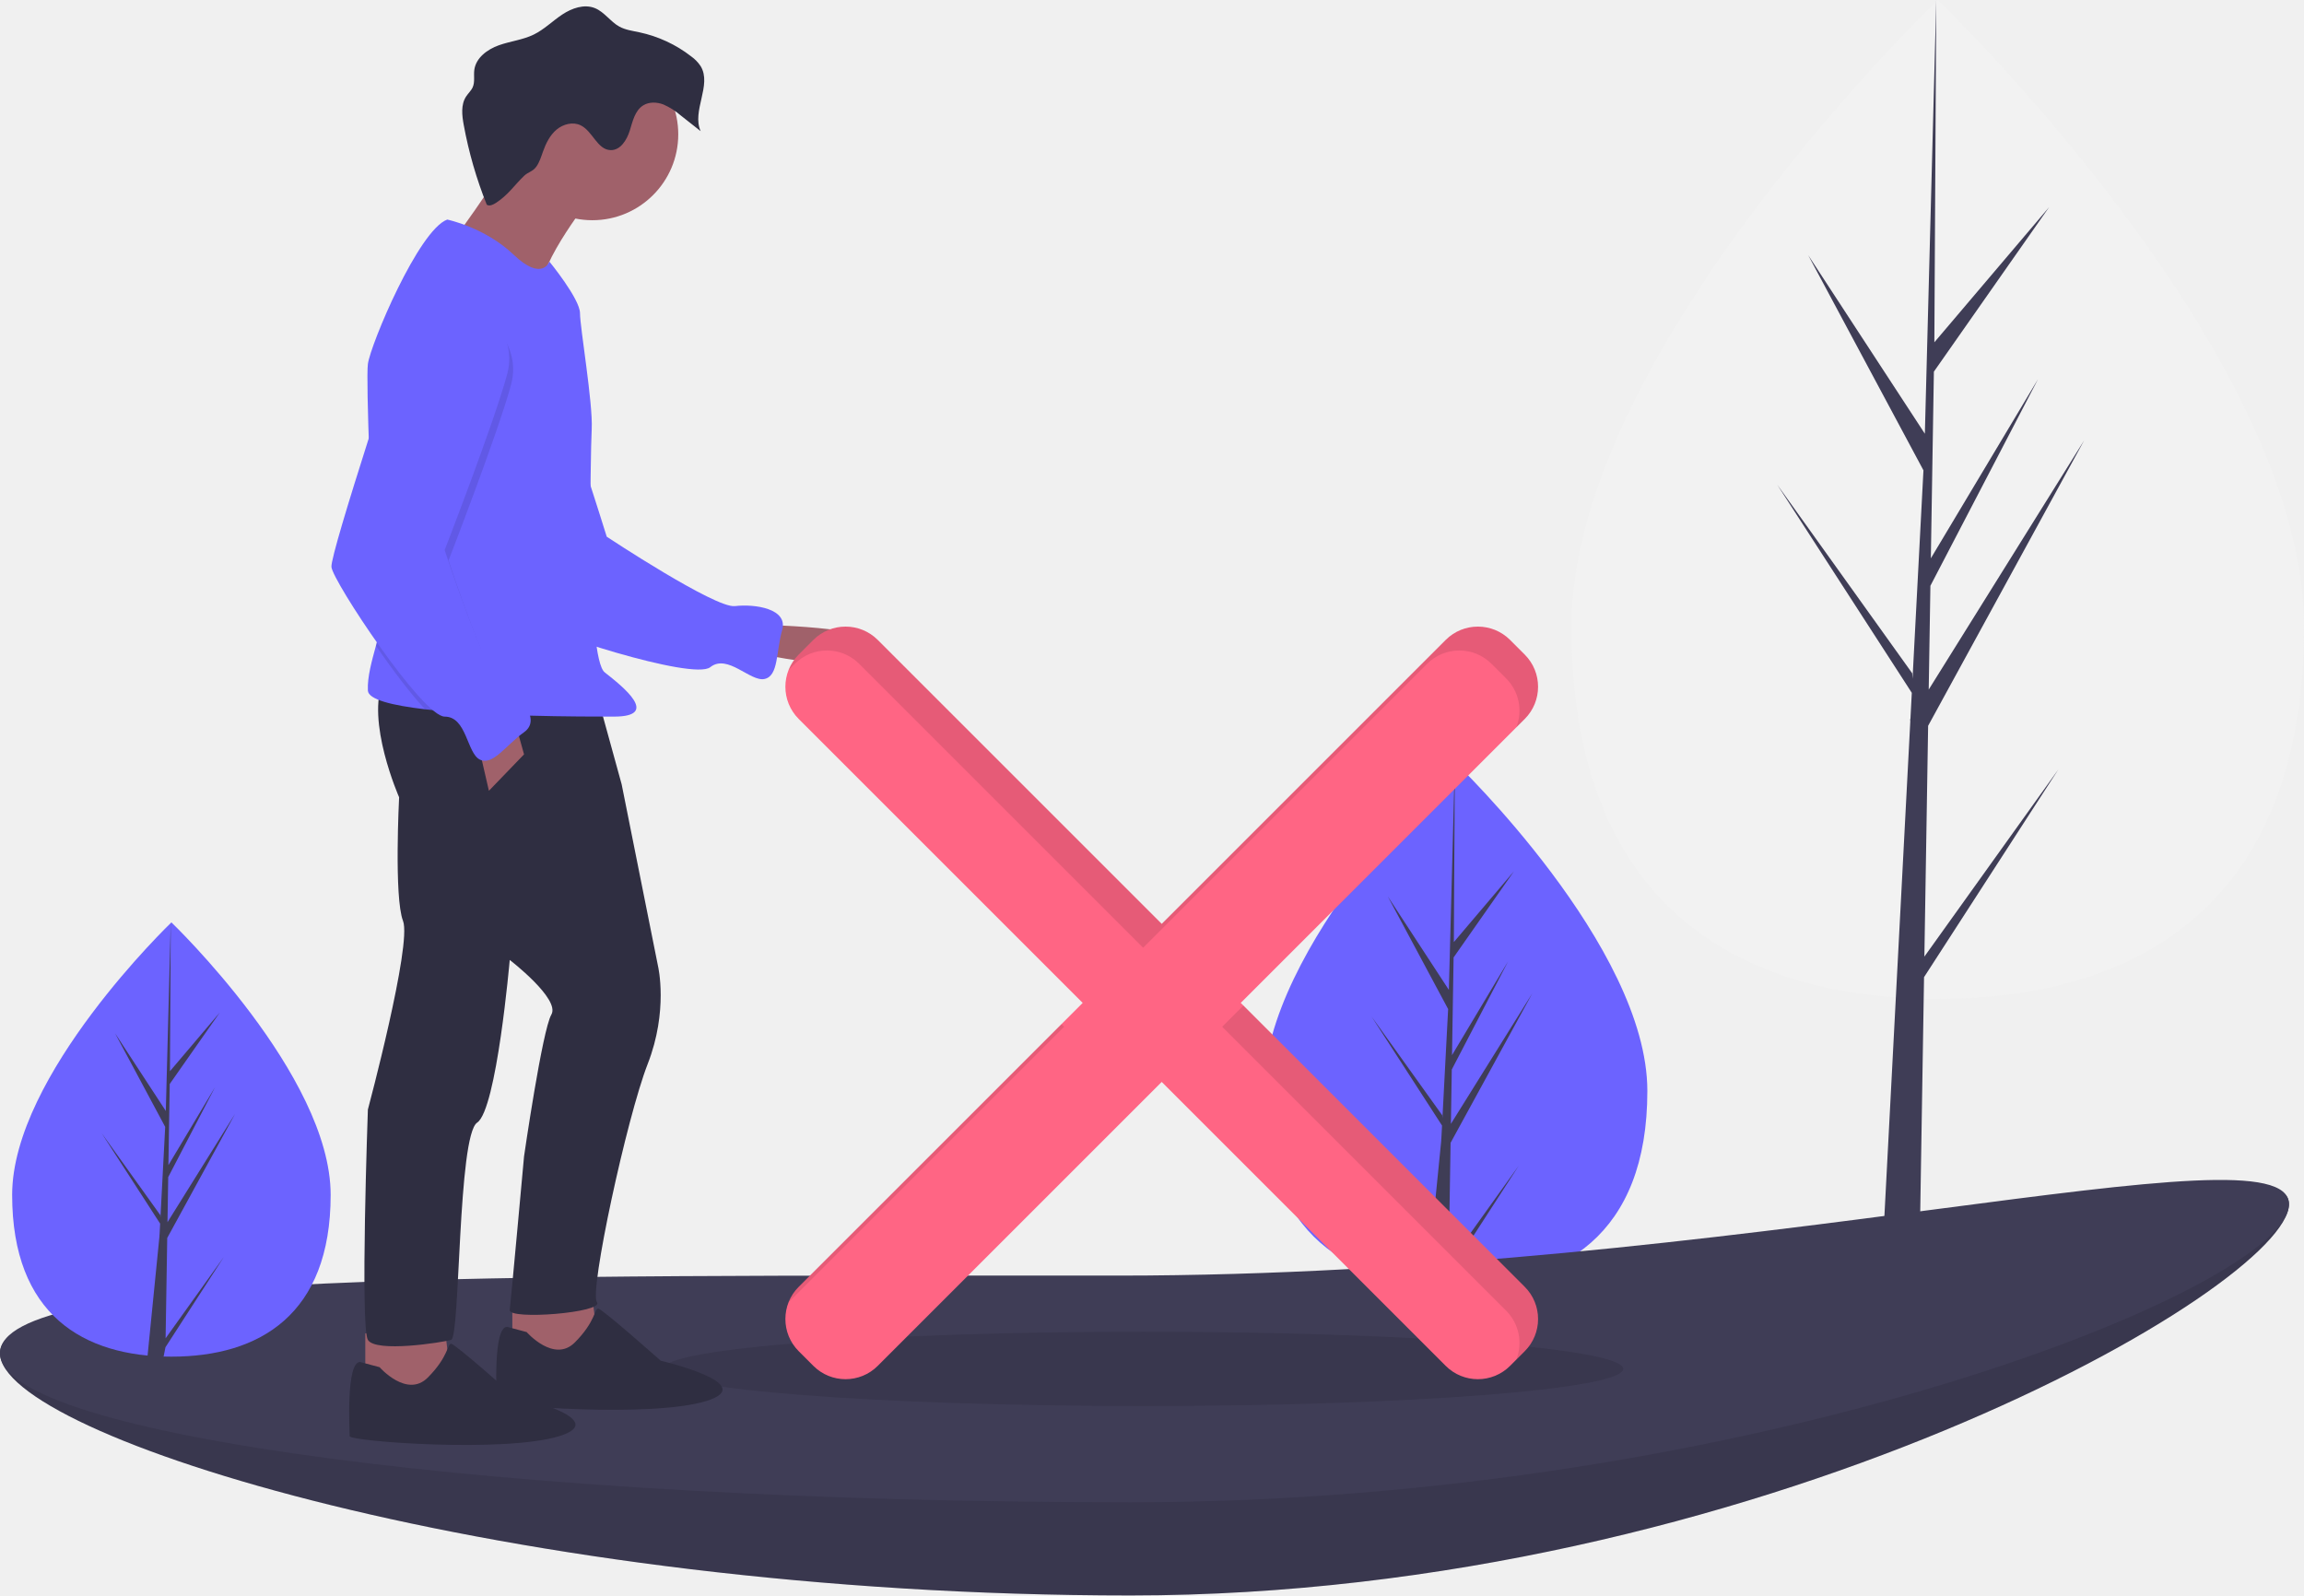
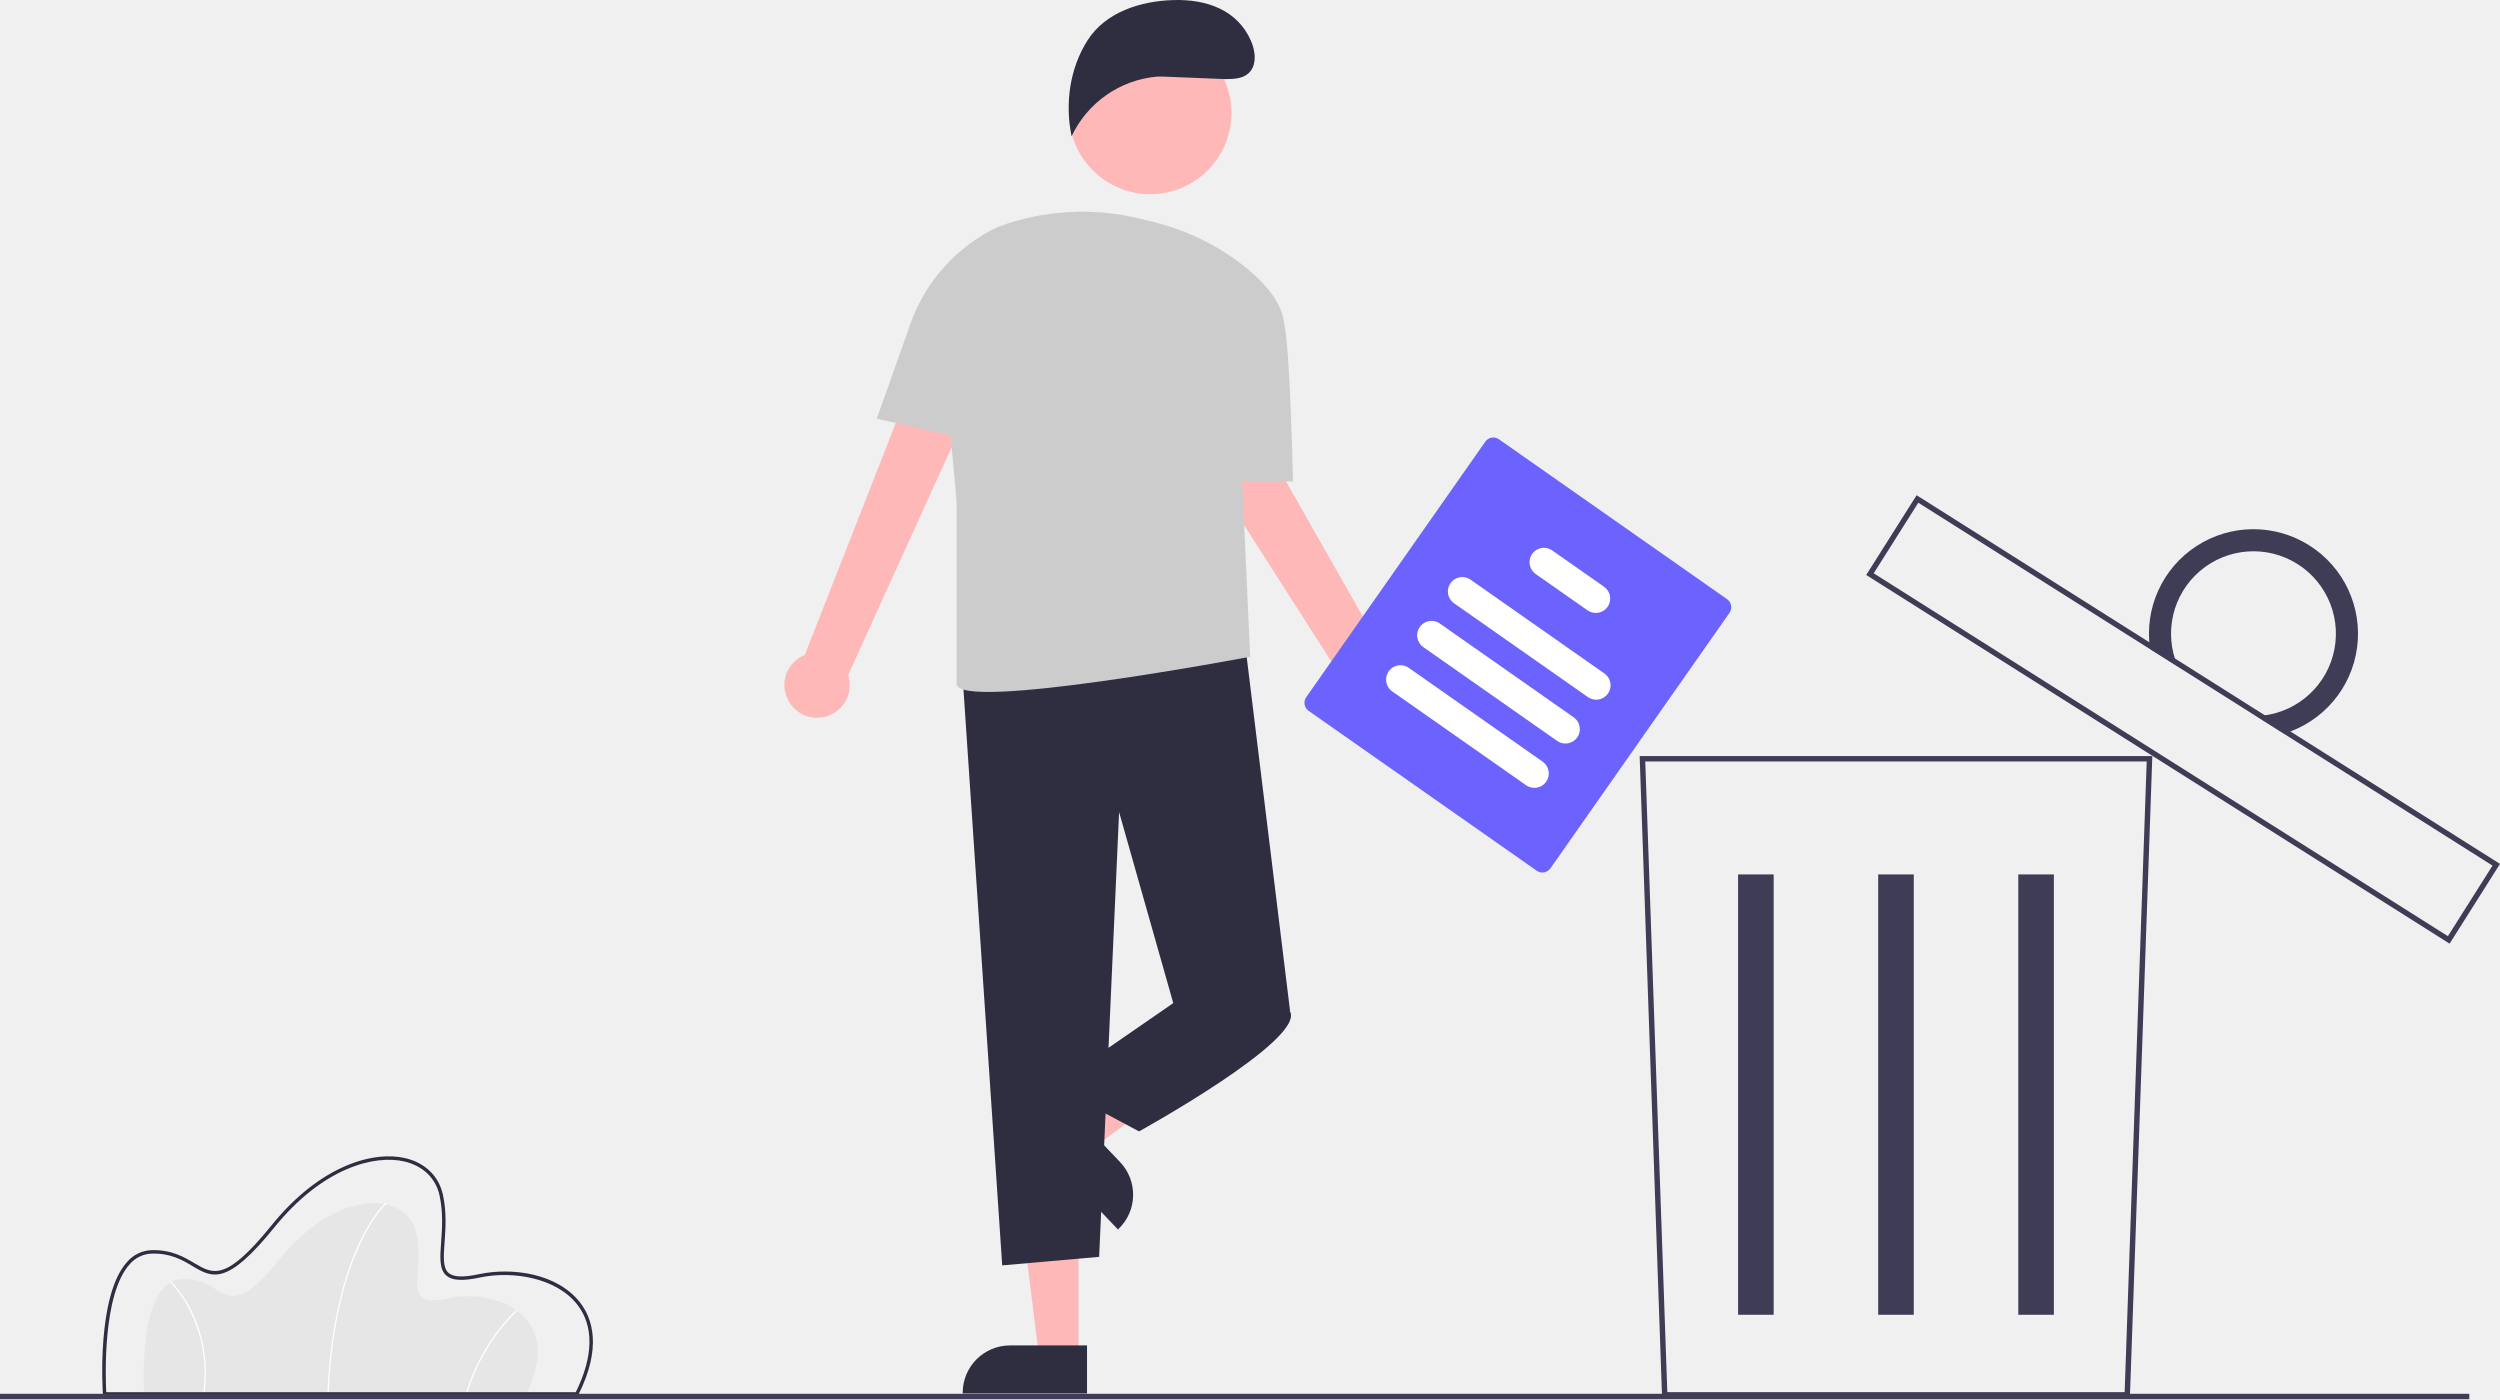
- <svg xmlns="http://www.w3.org/2000/svg" id="f4dfef0e-e963-4752-8b60-16883a06d9db" data-name="Layer 1" width="1080.049" height="748.002" viewBox="0 0 1080.049 748.002">
-   <path d="M832.208,587.468c0,67.693-40.242,91.329-89.884,91.329s-89.884-23.636-89.884-91.329,89.884-153.809,89.884-153.809S832.208,519.775,832.208,587.468Z" transform="translate(-59.97565 -75.99891)" fill="#6c63ff" />
-   <polygon points="679.994 535.79 718.305 465.702 680.138 526.903 680.552 501.43 706.956 450.722 680.662 494.688 681.406 448.873 709.68 408.504 681.523 441.669 681.988 357.66 679.191 464.109 650.56 420.284 678.845 473.092 676.166 524.259 676.087 522.901 642.948 476.597 675.986 527.699 675.651 534.098 675.591 534.195 675.619 534.72 668.823 603 677.902 603 678.992 597.484 711.949 546.507 679.074 592.443 679.994 535.79" fill="#3f3d56" />
-   <path d="M1140.024,369.813c0,129.31-76.873,174.461-171.701,174.461s-171.701-45.15-171.701-174.461S968.324,75.999,968.324,75.999,1140.024,240.502,1140.024,369.813Z" transform="translate(-59.97565 -75.99891)" fill="#f2f2f2" />
-   <polygon points="902.093 448.494 903.851 340.273 977.035 206.388 904.127 323.296 904.918 274.635 955.355 177.771 905.127 261.758 905.127 261.759 906.549 174.24 960.558 97.124 906.772 160.478 907.661 0 902.078 212.444 902.537 203.68 847.625 119.628 901.656 220.503 896.54 318.246 896.387 315.652 833.084 227.2 896.196 324.817 895.556 337.041 895.441 337.225 895.494 338.228 882.513 586.21 899.856 586.21 901.937 458.123 964.894 360.745 902.093 448.494" fill="#3f3d56" />
-   <path d="M1132.976,640.557c0,38.595-250.369,183.444-543.052,183.444S59.976,749.036,59.976,710.441s231.442,7.28,524.125,7.28S1132.976,601.962,1132.976,640.557Z" transform="translate(-59.97565 -75.99891)" fill="#3f3d56" />
-   <path d="M1132.976,640.557c0,38.595-250.369,183.444-543.052,183.444S59.976,749.036,59.976,710.441s231.442,7.28,524.125,7.28S1132.976,601.962,1132.976,640.557Z" transform="translate(-59.97565 -75.99891)" opacity="0.1" />
-   <path d="M1132.976,640.557c0,38.595-250.369,139.767-543.052,139.767S59.976,749.036,59.976,710.441,291.418,674.043,584.1,674.043,1132.976,601.962,1132.976,640.557Z" transform="translate(-59.97565 -75.99891)" fill="#3f3d56" />
-   <ellipse cx="535.878" cy="641.774" rx="225.044" ry="17.407" opacity="0.1" />
-   <path d="M417.574,368.965s65.883,1.22,53.683,12.811-57.953,0-57.953,0Z" transform="translate(-59.97565 -75.99891)" fill="#a0616a" />
-   <path d="M280.304,228.182s26.6-4.75,35.849,16.724,28.244,82.716,28.244,82.716,50.833,33.648,60.079,32.542,25.052,1.15,22.152,11.237-1.612,21.525-8.287,22.927-17.291-11.98-25.415-5.534-80.53-17.096-85.179-21.974-43.279-110.501-43.279-110.501S266.015,227.838,280.304,228.182Z" transform="translate(-59.97565 -75.99891)" fill="#6c63ff" />
-   <polygon points="277.379 605.607 280.429 631.228 254.808 637.939 240.167 631.228 240.167 608.657 277.379 605.607" fill="#a0616a" />
-   <polygon points="208.445 622.078 211.495 647.699 185.874 654.41 171.233 647.699 171.233 625.128 208.445 622.078" fill="#a0616a" />
-   <path d="M339.795,401.601l11.591,42.092L368.466,529.098s4.88,20.741-4.88,45.752S336.134,681.606,339.795,686.486s-41.482,8.54-40.872,3.66,6.71-71.984,6.71-71.984,8.54-59.173,12.811-66.493-19.521-25.621-19.521-25.621-6.1,70.154-15.251,76.254S275.741,702.957,271.471,704.177s-35.382,6.1-39.042,0,0-107.976,0-107.976,20.741-77.474,16.471-88.455-1.83-57.953-1.83-57.953-15.861-35.992-7.32-54.903Z" transform="translate(-59.97565 -75.99891)" fill="#2f2e41" />
-   <path d="M337.965,167.349s-25.621,31.722-24.401,45.752-40.262-25.621-40.262-25.621,29.892-40.262,29.892-48.803S337.965,167.349,337.965,167.349Z" transform="translate(-59.97565 -75.99891)" fill="#a0616a" />
-   <circle cx="277.684" cy="62.984" r="40.262" fill="#a0616a" />
-   <path d="M236.193,378.78c-1.824,6.796-4.087,14.5-3.764,20.991.207,4.203,11.365,6.96,26.793,8.766,14.305,1.678,32.283,2.532,48.626,2.971,17.16.464,32.502.464,39.878.464,21.961,0,4.27-14.031-4.27-20.741s-6.71-101.875-6.1-114.076-5.49-47.582-5.49-54.293-14.354-24.224-14.354-24.224-3.337,9.584-16.758-3.227-31.112-16.471-31.112-16.471c-13.421,4.88-35.992,58.563-37.212,67.714-.494,3.715-.085,22.742.744,44.465,1.202,31.752,3.3,69.287,4.746,73.271C239.06,367.531,237.797,372.802,236.193,378.78Z" transform="translate(-59.97565 -75.99891)" fill="#6c63ff" />
-   <polygon points="241.387 338.413 245.657 353.664 229.186 370.745 223.696 346.953 241.387 338.413" fill="#a0616a" />
-   <path d="M306.853,700.517s12.811,14.641,22.571,4.88,9.15-15.861,10.981-15.861,29.282,24.401,29.282,24.401,46.972,10.981,21.351,18.911-98.215,2.44-98.215,0-1.83-34.772,4.88-34.772Z" transform="translate(-59.97565 -75.99891)" fill="#2f2e41" />
-   <path d="M237.919,716.988s12.811,14.641,22.571,4.88,9.15-15.861,10.981-15.861,29.282,24.401,29.282,24.401,46.972,10.981,21.351,18.911-98.215,2.44-98.215,0-1.83-34.772,4.88-34.772Z" transform="translate(-59.97565 -75.99891)" fill="#2f2e41" />
-   <path d="M292.456,171.122c-1.301.84-2.994,1.692-4.296.854a194.661,194.661,0,0,1-10.803-37.403c-.822-4.495-1.393-9.492,1.104-13.319.985-1.509,2.403-2.744,3.124-4.395,1.093-2.501.373-5.396.736-8.102.76-5.667,6.118-9.62,11.505-11.537s11.238-2.512,16.373-5.027c4.876-2.389,8.781-6.35,13.303-9.356s10.313-5.061,15.348-3.03c4.454,1.797,7.229,6.337,11.439,8.649,2.857,1.569,6.173,2.005,9.362,2.679a59.922,59.922,0,0,1,24.34,11.308,17.673,17.673,0,0,1,4.43,4.566c5.403,8.895-4.271,20.989-.003,30.481l-9.227-7.281a32.131,32.131,0,0,0-8.24-5.237c-3.056-1.158-6.676-1.297-9.452.427-3.896,2.42-4.953,7.476-6.314,11.856s-4.37,9.237-8.956,9.125c-6.235-.153-8.416-8.855-14.012-11.61-3.648-1.796-8.24-.613-11.35,2.006-3.11,2.619-4.976,6.42-6.344,10.248-.855,2.393-1.658,5.09-3.177,7.163-1.675,2.287-3.818,2.471-5.608,4.179C301.082,162.812,298.218,167.399,292.456,171.122Z" transform="translate(-59.97565 -75.99891)" fill="#2f2e41" />
-   <path d="M236.193,378.78c7.583,10.999,16.129,22.345,23.029,29.757,14.305,1.678,32.283,2.532,48.626,2.971a38.527,38.527,0,0,0-10.755-9.907C289.162,396.721,270.251,338.768,270.251,338.768s23.181-59.783,29.282-82.354-17.691-35.382-17.691-35.382C270.861,211.881,251.95,233.232,251.95,233.232s-9.651,29.111-18.777,57.886c1.202,31.752,3.3,69.287,4.746,73.271C239.06,367.531,237.797,372.802,236.193,378.78Z" transform="translate(-59.97565 -75.99891)" opacity="0.1" />
-   <path d="M280.011,216.152s23.791,12.811,17.691,35.382-29.282,82.354-29.282,82.354,18.911,57.953,26.841,62.833,18.911,16.471,10.371,22.571-14.641,15.861-20.741,12.811-6.1-20.131-16.471-20.131-52.463-63.443-53.073-70.154,34.772-113.466,34.772-113.466S269.031,207.001,280.011,216.152Z" transform="translate(-59.97565 -75.99891)" fill="#6c63ff" />
-   <path d="M774.721,382.891l-6.863-6.863a21.345,21.345,0,0,0-30.186,0L604.557,509.143,471.442,376.028a21.345,21.345,0,0,0-30.186,0l-6.863,6.863a21.345,21.345,0,0,0,0,30.186L567.508,546.192,434.393,679.308a21.345,21.345,0,0,0,0,30.186l6.863,6.863a21.345,21.345,0,0,0,30.186,0L604.557,583.241,737.673,716.356a21.345,21.345,0,0,0,30.186,0l6.863-6.863a21.345,21.345,0,0,0,0-30.186L641.606,546.192,774.721,413.077A21.345,21.345,0,0,0,774.721,382.891Z" transform="translate(-59.97565 -75.99891)" fill="#ff6584" />
-   <path d="M429.643,686.545,558.805,557.382l-1.243-1.243L434.393,679.307A21.26,21.26,0,0,0,429.643,686.545Z" transform="translate(-59.97565 -75.99891)" opacity="0.1" />
-   <path d="M432.553,387.218a21.345,21.345,0,0,1,30.186,0L595.854,520.333,728.969,387.218a21.345,21.345,0,0,1,30.186,0l6.863,6.863a21.344,21.344,0,0,1,4.75,22.949l3.953-3.953a21.345,21.345,0,0,0,0-30.186l-6.863-6.863a21.345,21.345,0,0,0-30.186,0L604.557,509.143,471.442,376.028a21.345,21.345,0,0,0-30.186,0l-6.863,6.863a21.26,21.26,0,0,0-4.75,7.237Z" transform="translate(-59.97565 -75.99891)" opacity="0.1" />
-   <path d="M642.85,547.436l-9.947,9.947L766.018,690.498a21.344,21.344,0,0,1,4.75,22.949l3.953-3.953a21.345,21.345,0,0,0,0-30.186Z" transform="translate(-59.97565 -75.99891)" opacity="0.1" />
-   <path d="M214.976,636.191c0,56.222-33.423,75.852-74.652,75.852s-74.652-19.63-74.652-75.852,74.652-127.744,74.652-127.744S214.976,579.97,214.976,636.191Z" transform="translate(-59.97565 -75.99891)" fill="#6c63ff" />
-   <polygon points="78.393 580.392 110.212 522.181 78.513 573.011 78.857 551.854 100.786 509.739 78.948 546.255 79.566 508.204 103.048 474.675 79.663 502.221 80.049 432.448 77.726 520.858 53.947 484.46 77.438 528.318 75.214 570.815 75.148 569.687 47.625 531.23 75.064 573.672 74.786 578.987 74.736 579.067 74.759 579.503 69.115 636.212 76.656 636.212 77.561 631.631 104.933 589.293 77.629 627.444 78.393 580.392" fill="#3f3d56" />
+ <svg xmlns="http://www.w3.org/2000/svg" id="b7b32b39-b294-42d6-81e0-024e7ed9ae70" data-name="Layer 1" width="920.304" height="515.087" viewBox="0 0 920.304 515.087">
+   <path id="a935b196-91fc-4d65-bd04-49275a33d175" data-name="Path 1" d="M333.527,705.582h-140.6s-2.85-41.8,14.012-42.275,14.962,18.525,36.1-7.6,46.787-24.7,50.112-9.262-6.412,27.787,11.4,23.987S348.014,676.607,333.527,705.582Z" transform="translate(-139.8479 -192.4567)" fill="#e6e6e6" />
+   <path id="af9a6d89-7824-4af5-a475-6980c18ad0f3" data-name="Path 2" d="M260.854,705.592l-.475-.019c1.107-27.52,6.87-45.2,11.511-55.19,5.038-10.844,9.893-15.234,9.942-15.277l.316.355c-.048.043-4.846,4.389-9.844,15.16C267.689,660.565,261.957,678.175,260.854,705.592Z" transform="translate(-139.8479 -192.4567)" fill="#fff" />
+   <path id="ae138407-70d7-43ff-b006-9d3240c337f6" data-name="Path 3" d="M311.74,705.648l-.456-.133a73.682,73.682,0,0,1,18.551-30.863l.319.352A73.183,73.183,0,0,0,311.74,705.648Z" transform="translate(-139.8479 -192.4567)" fill="#fff" />
+   <path id="a7d931fe-d47e-4aa5-ae01-a0d26a3448cc" data-name="Path 4" d="M215.073,705.615l-.471-.065a51.732,51.732,0,0,0-4.653-30.238,41.633,41.633,0,0,0-7.34-10.716l.329-.343a42.155,42.155,0,0,1,7.441,10.848A52.206,52.206,0,0,1,215.073,705.615Z" transform="translate(-139.8479 -192.4567)" fill="#fff" />
+   <path id="b274f1e0-b558-44b1-a0b2-dcd77bbddb14" data-name="Path 5" d="M352.608,706.217h-174.845l-.04-.592c-.1-1.473-2.331-36.228,8.93-48.629a12.334,12.334,0,0,1,9.013-4.325c7.34-.209,11.953,2.541,15.674,4.747,7.013,4.16,11.645,6.909,28.49-13.91,18.247-22.553,37.936-27.406,49.254-24.708,7.313,1.744,12.353,6.671,13.828,13.52,1.4,6.485.952,12.578.594,17.475-.383,5.239-.685,9.376,1.467,11.252,1.8,1.565,5.381,1.707,11.281.448,12-2.56,28.748-.37,37.153,10.491,4.522,5.843,8.085,16.463-.623,33.88Zm-173.652-1.271h172.865c6.489-13.165,6.692-24.287.581-32.182-7.711-9.963-23.888-12.585-35.883-10.026-6.411,1.368-10.23,1.142-12.381-.732-2.631-2.292-2.308-6.71-1.9-12.3.352-4.815.789-10.808-.569-17.115-1.368-6.351-6.063-10.926-12.881-12.551-10.957-2.614-30.1,2.177-47.971,24.27-17.534,21.672-22.817,18.54-30.126,14.2-3.767-2.234-8.043-4.767-14.99-4.57a11.109,11.109,0,0,0-8.108,3.909c-10.118,11.146-8.884,42.398-8.636,47.097Z" transform="translate(-139.8479 -192.4567)" fill="#2f2e41" />
+   <path id="bca7d782-7e31-494e-97b0-f49b8df7894d" data-name="Path 8" d="M923.908,706.923h-172.216l-.033-.965-8.223-235.18h188.727Zm-170.284-2h168.352l8.117-232.145h-184.587Z" transform="translate(-139.8479 -192.4567)" fill="#3f3d56" />
+   <g id="e7d5632f-8461-4dcf-9cd9-df8e3f64d5e2" data-name="Group 1">
+     <rect id="ad932c98-7027-4b28-8e73-a76d8a4136e0" data-name="Rectangle 17" x="639.826" y="321.897" width="13.099" height="162.097" fill="#3f3d56" />
+     <rect id="ae1e5d8b-7977-4a56-a24c-fbb057f76b38" data-name="Rectangle 18" x="691.402" y="321.897" width="13.099" height="162.097" fill="#3f3d56" />
+     <rect id="bffa0855-fc38-45cc-9e39-6daa1d3e4103" data-name="Rectangle 19" x="742.978" y="321.897" width="13.099" height="162.097" fill="#3f3d56" />
+   </g>
+   <path d="M1041.597,539.839l-.846-.534L826.838,404.122l18.556-29.362.846.534,213.913,135.183Zm-212-136.339,211.377,133.58,16.418-25.979-211.376-133.581Z" transform="translate(-139.8479 -192.4567)" fill="#3f3d56" />
+   <path id="b31113e7-cae2-4653-b248-af5e4acb0a6c" data-name="Path 10" d="M989.95,393.226a38.459,38.459,0,0,0-58.62,38.07l10.2,6.446a30.344,30.344,0,1,1,28.98,18.321l10.2,6.446a38.459,38.459,0,0,0,9.249-69.283Z" transform="translate(-139.8479 -192.4567)" fill="#3f3d56" />
+   <rect id="bbfb7505-c422-4cd7-b125-b9dee40ff3b1" data-name="Rectangle 21" y="513.087" width="909" height="2" fill="#3f3d56" />
+   <g id="b91459ce-423d-4e92-a857-d0ba85dc07c7" data-name="Group 6">
+     <path id="bc369f15-2cd9-428d-9eec-3a8fd8cc1bba" data-name="Path 111" d="M536.885,691.896h-14.564l-6.932-56.174h21.5Z" transform="translate(-139.8479 -192.4567)" fill="#feb8b8" />
+     <path id="fafca8b8-1a63-4513-a3fa-e64917847011" data-name="Path 112" d="M494.234,705.418h45.771v-17.684h-28.332a17.439,17.439,0,0,0-17.439,17.439h0Z" transform="translate(-139.8479 -192.4567)" fill="#2f2e41" />
+     <path id="a38ea43e-f1b1-406e-84c8-61e7480f01b4" data-name="Path 113" d="M531.766,604.851l10.046,10.545,45.452-33.727-14.826-15.563Z" transform="translate(-139.8479 -192.4567)" fill="#feb8b8" />
+     <path id="b5ba90e2-8a51-4a77-95c4-5b486c8770ec" data-name="Path 114" d="M552.161,620.227l-19.549-20.512-12.803,12.202,31.582,33.138.177-.169a17.441,17.441,0,0,0,.593-24.659Z" transform="translate(-139.8479 -192.4567)" fill="#2f2e41" />
+     <path id="b1536285-e66e-494f-8c4f-a2304265e4c3" data-name="Path 115" d="M430.396,450.953a11.946,11.946,0,0,1,5.715-17.4l57.179-145.727,22.288,13.345-63.518,139.8a12.01,12.01,0,0,1-21.664,9.982Z" transform="translate(-139.8479 -192.4567)" fill="#feb8b8" />
+     <path id="acd6249e-4699-4411-813c-091b3a750afe" data-name="Path 116" d="M647.428,461.398a11.945,11.945,0,0,1-10.727-14.85l-84.354-131.869,23.891-10.2,75.836,133.523a12.01,12.01,0,0,1-4.646,23.4Z" transform="translate(-139.8479 -192.4567)" fill="#feb8b8" />
+     <path id="ece4d731-f277-435f-bbc1-e3b70679d22f" data-name="Path 117" d="M493.853,436.361l14.931,221.913,35.682-3.148,7.346-163.722,19.94,70.314,43.028,3.148-17.031-139Z" transform="translate(-139.8479 -192.4567)" fill="#2f2e41" />
+     <path id="b91f5bf0-a8c5-41a2-a26e-8e2fd84207c6" data-name="Path 118" d="M578.049,551.224l-6.3,10.495-44.073,30.434,31.484,16.792s60.869-33.583,55.622-44.078Z" transform="translate(-139.8479 -192.4567)" fill="#2f2e41" />
+     <path id="b0b7866d-f3ba-460a-97cc-8103175b89de" data-name="Path 119" d="M462.607,346.577l12.421-35a62.494,62.494,0,0,1,32.332-35.668h0a89.427,89.427,0,0,1,52.484-2.873l4.52,1.122a87.364,87.364,0,0,1,33.128,16c7.654,6.034,14.54,13.674,15.153,21.892a.244.244,0,0,0,.015.051c2.12,9.292,3.169,57.567,3.169,57.567h-18.7l2.958,65.067-.239-.471s-107.856,20.411-107.856,9.916v-67.168l-2.211-24.32Z" transform="translate(-139.8479 -192.4567)" fill="#ccc" />
+     <circle id="bd3b9138-8795-4826-98b2-48d72249760b" data-name="Ellipse 12" cx="423.432" cy="41.593" r="29.889" fill="#feb8b8" />
+     <path id="e83e2647-99b5-4c80-ac3e-9e5d1f9bc81d" data-name="Path 120" d="M567.757,220.645l23.208.93c2.92-.009,6.108-.112,8.332-2,3.35-2.849,2.789-8.225.995-12.241-5-11.182-16.153-15.188-28.4-14.859s-25.08,4.48-31.675,14.8-8.377,23.352-5.893,35.344a38.534,38.534,0,0,1,31.508-21.97Z" transform="translate(-139.8479 -192.4567)" fill="#2f2e41" />
+   </g>
+   <g id="ff061cc6-72bd-494d-9c36-32e4a4020cd7" data-name="Group 4">
+     <path id="bc404282-8d4f-43f7-bc12-02f97785eba1" data-name="Path 81" d="M705.571,513.001l-84.002-58.873a3.607,3.607,0,0,1-.882-5.015L686.619,355.041a3.607,3.607,0,0,1,5.015-.882l84.002,58.873a3.607,3.607,0,0,1,.882,5.015l-65.93,94.07A3.607,3.607,0,0,1,705.571,513.001Z" transform="translate(-139.8479 -192.4567)" fill="#6c63ff" />
+     <path id="ae4af9f3-88ec-4cab-9b9e-a4fc234f7062" data-name="Path 82" d="M724.462,449.12l-49.291-34.546a5.301,5.301,0,1,1,6.084-8.681l49.291,34.546a5.301,5.301,0,0,1-6.084,8.681Z" transform="translate(-139.8479 -192.4567)" fill="#fff" />
+     <path id="fe48f3fd-992f-41c2-af3b-c30882e26a16" data-name="Path 83" d="M713.15,465.261l-49.291-34.546a5.301,5.301,0,1,1,6.084-8.681l49.291,34.546a5.301,5.301,0,0,1-6.084,8.681Z" transform="translate(-139.8479 -192.4567)" fill="#fff" />
+     <path id="e216638f-22ba-49ea-a46c-300c78c4e875" data-name="Path 84" d="M701.716,481.576,652.425,447.03a5.301,5.301,0,1,1,6.084-8.681l49.291,34.546a5.301,5.301,0,0,1-6.084,8.681Z" transform="translate(-139.8479 -192.4567)" fill="#fff" />
+     <path id="ee43e3d8-5f22-4b53-a964-043fec166479" data-name="Path 85" d="M724.324,417.19l-19.092-13.381a5.301,5.301,0,1,1,6.084-8.681L730.408,408.509a5.301,5.301,0,0,1-6.084,8.681Z" transform="translate(-139.8479 -192.4567)" fill="#fff" />
+   </g>
</svg>
